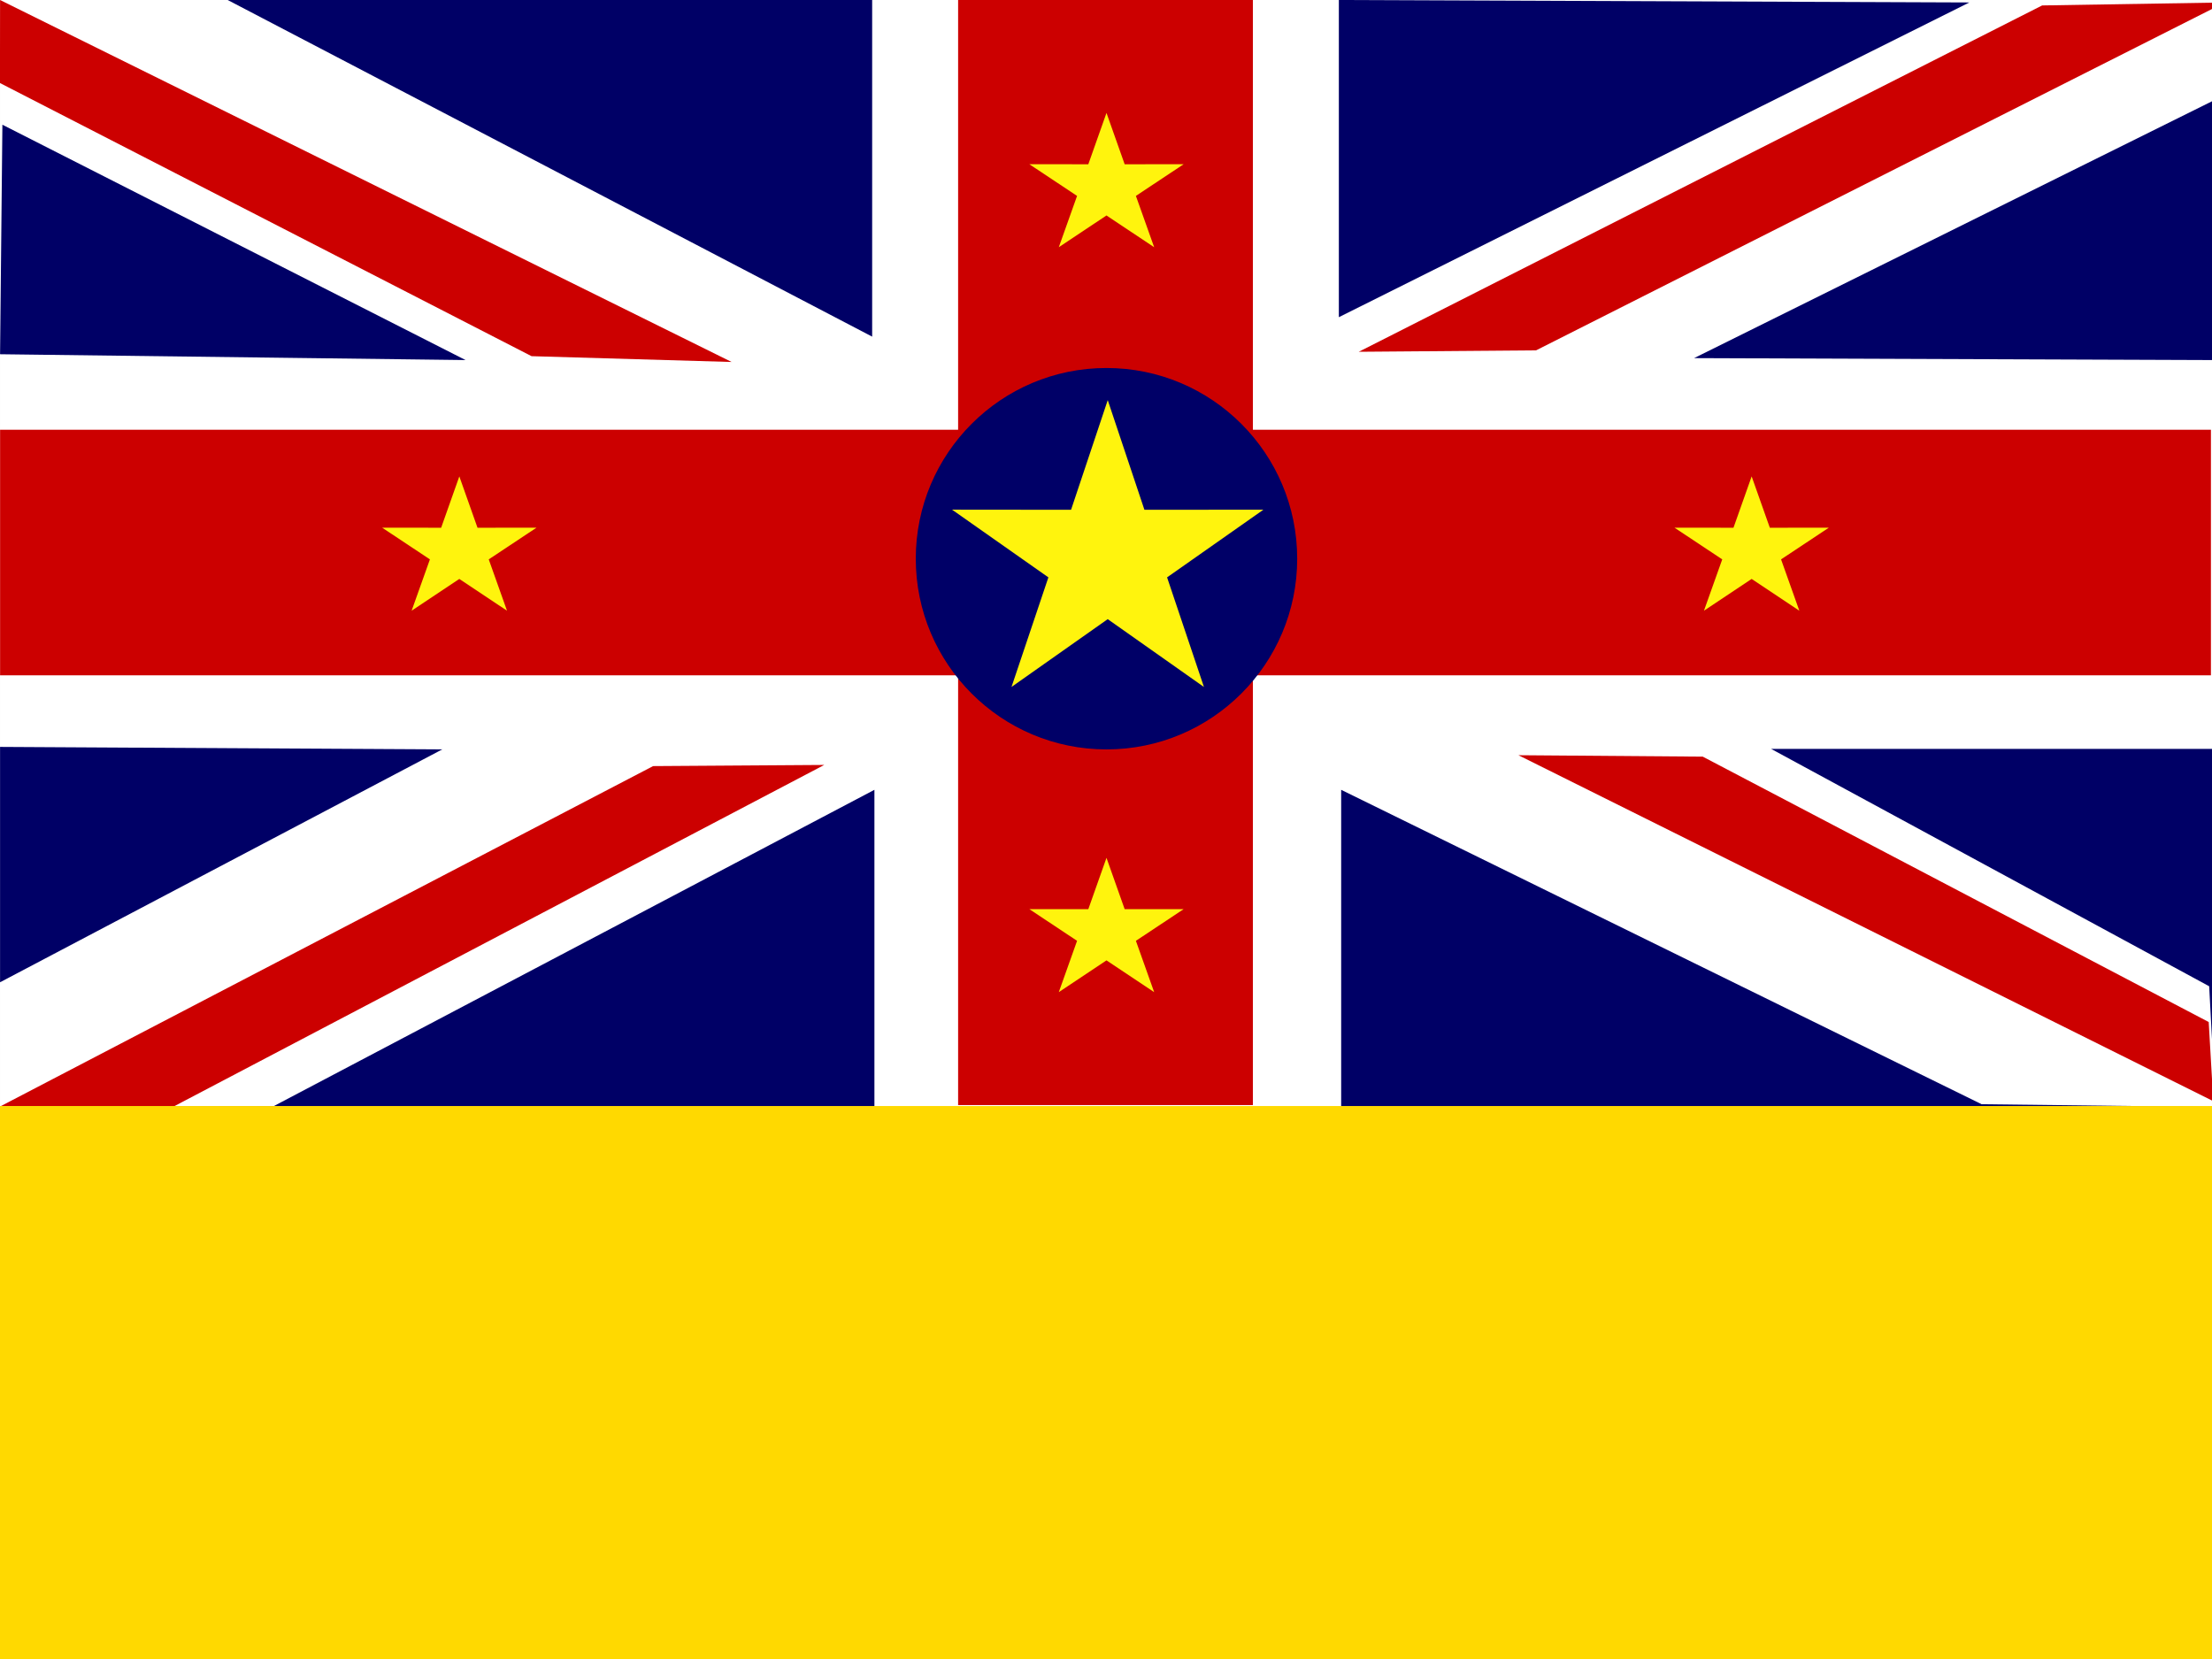
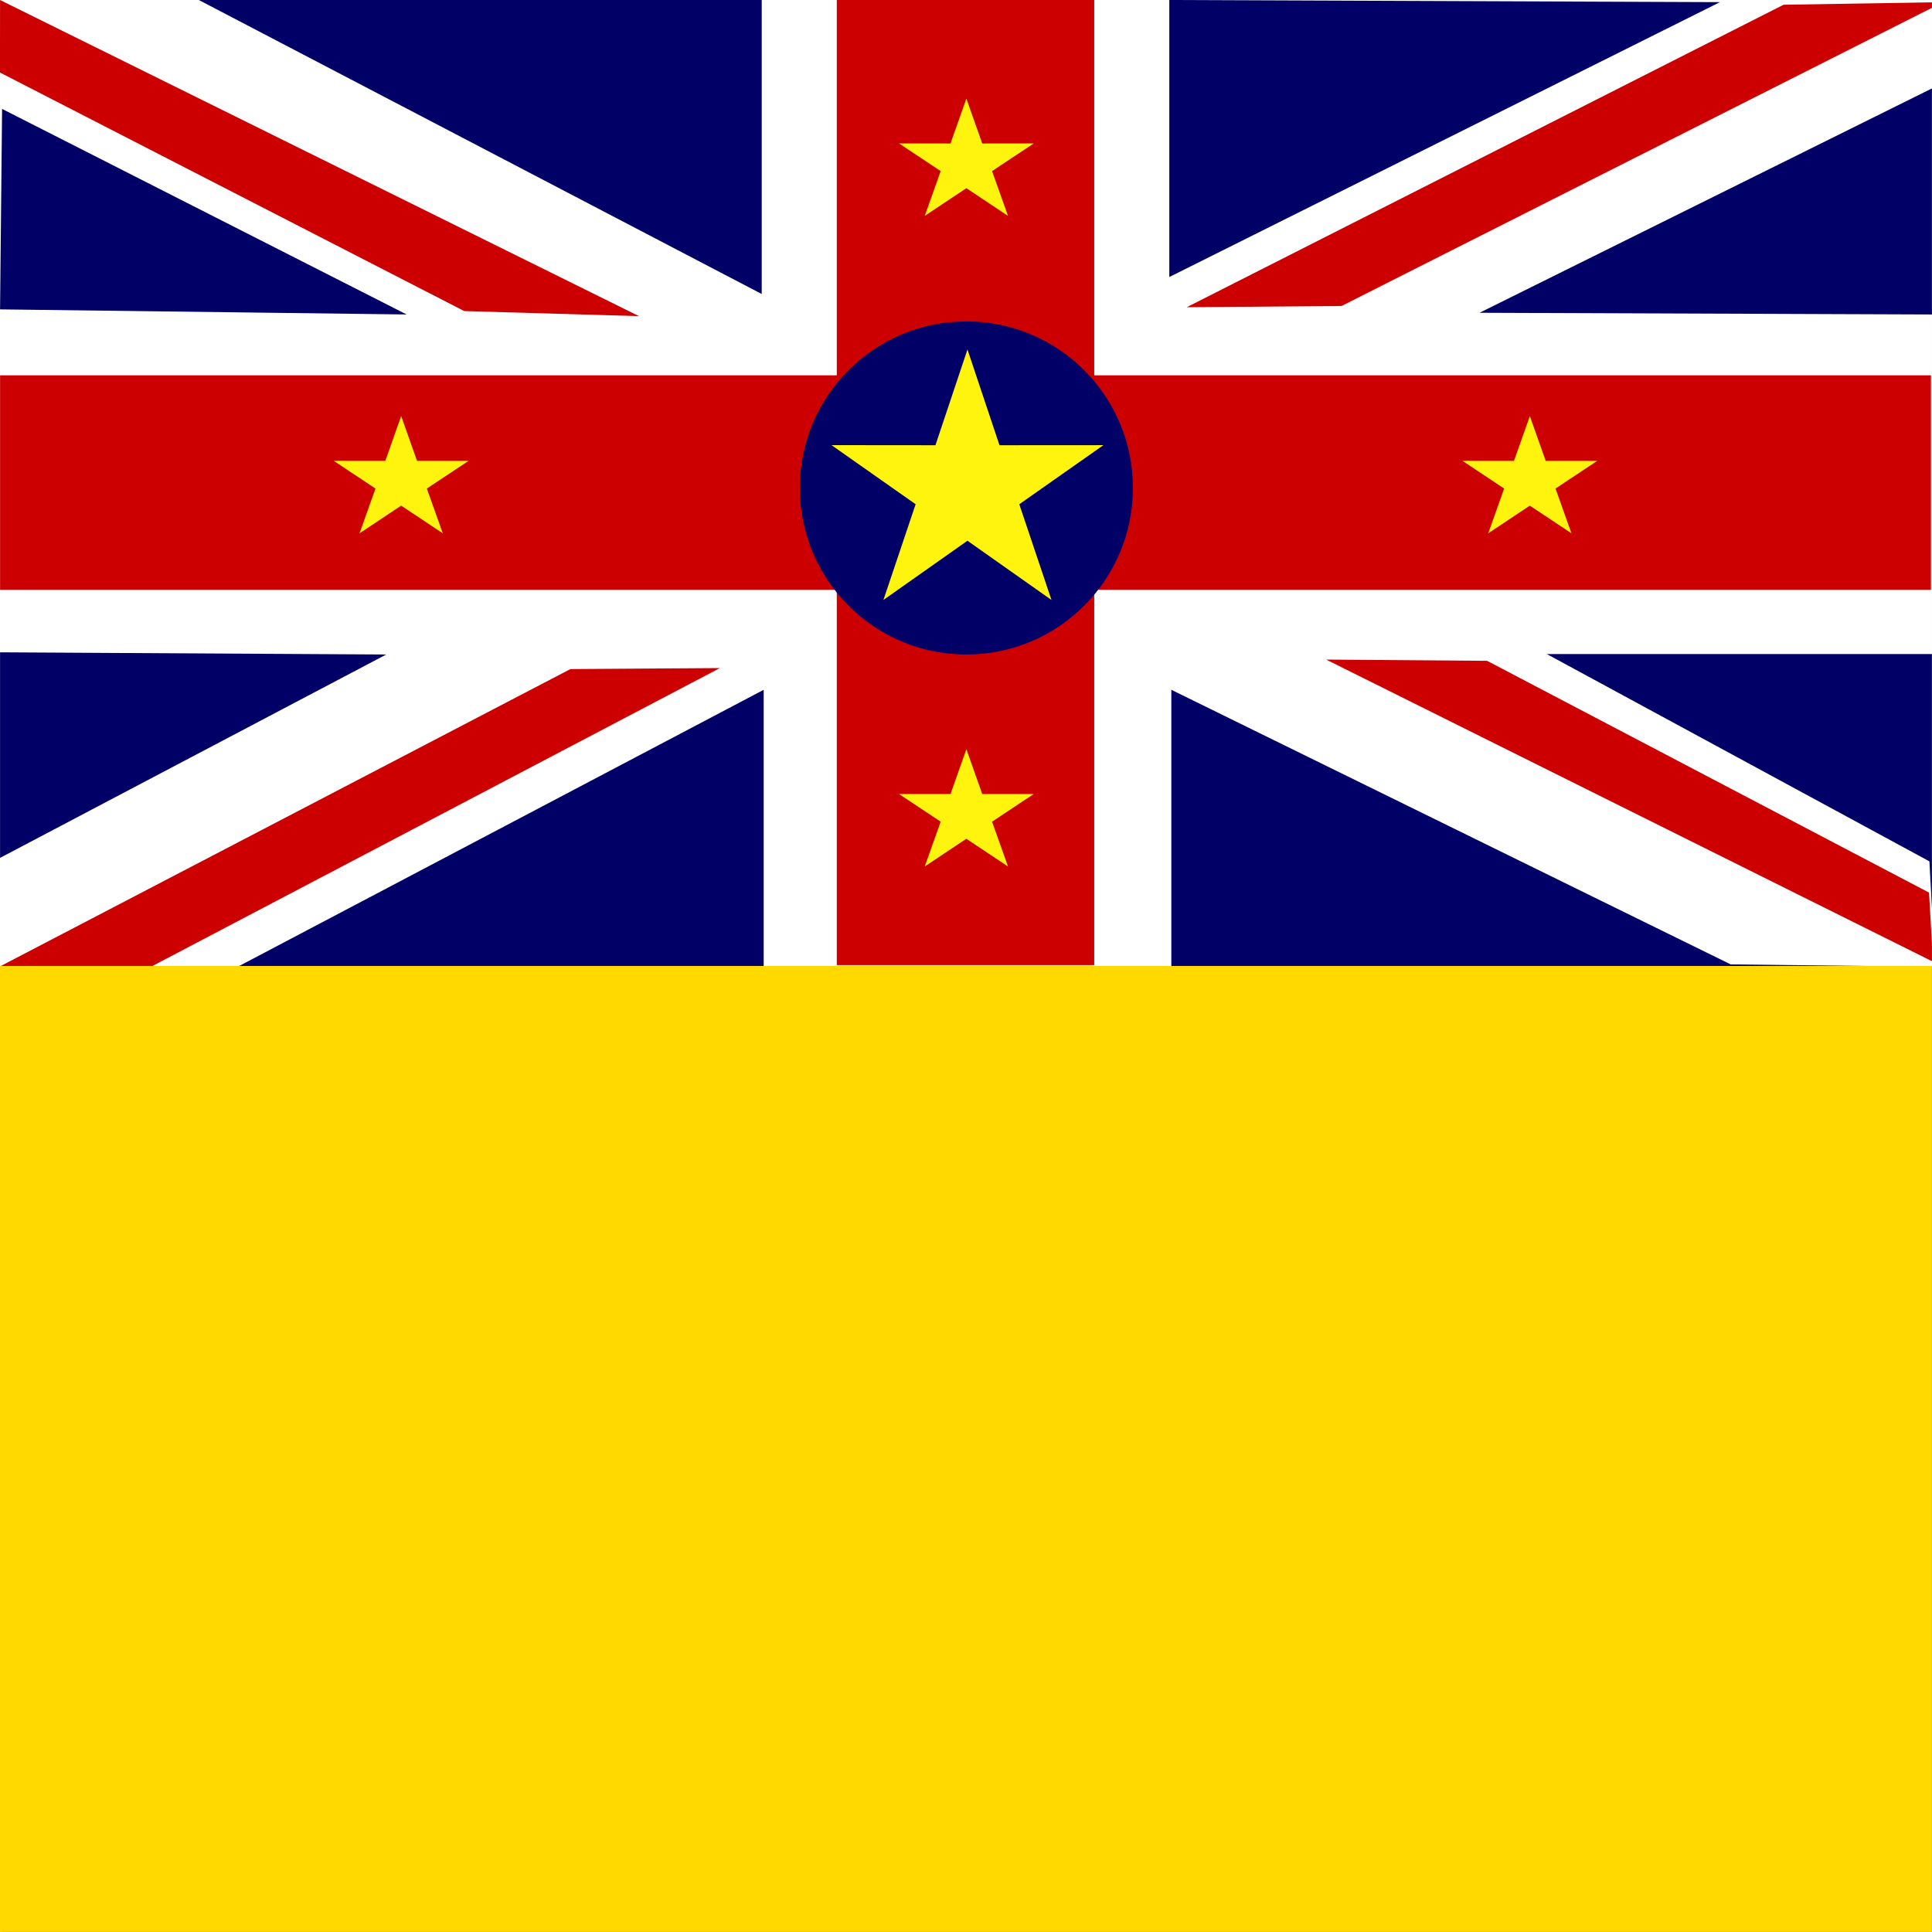
- <svg xmlns="http://www.w3.org/2000/svg" height="480" width="640" viewBox="0 0 640 480" id="flag-icon-css-nu">
+ <svg xmlns="http://www.w3.org/2000/svg" height="512" width="512" viewBox="0 0 512 512" id="flag-icon-css-nu">
  <defs>
    <clipPath id="a">
-       <path fill-opacity=".67" d="M0 0h496.06v372.05H0z" />
+       <path fill-opacity=".67" d="M0 0h496.06v496.06H0z" />
    </clipPath>
  </defs>
-   <g transform="scale(1.2902)" clip-path="url(#a)">
+   <g clip-path="url(#a)" transform="scale(1.0321)">
    <path fill-rule="evenodd" fill="#fff" d="M.013 0h499.55v248.1H.013z" />
    <path d="M.013 0l-.02 18.621 119.21 61.253 44.86 1.3L.012 0z" fill="#c00" />
    <path d="M51.054 0l144.53 75.491V.001H51.064z" fill="#006" />
    <path fill="#c00" d="M214.86 0v96.372H.02v55.07h214.84v96.372h66.106v-96.372h214.84v-55.07h-214.84V0H214.86z" />
    <path d="M300.24 0v71.132L441.63.552 300.24 0z" fill="#006" />
    <path d="M304.71 78.887l39.76-.32L498.95.551l-40.99.668-153.25 77.668z" fill="#c00" />
    <path d="M.013 167.5v52.775l99.16-52.22-99.16-.56z" fill="#006" />
    <path d="M381.85 169.68l-41.336-.321 155.82 77.58-1.025-17.749-113.46-59.51zM38.73 248.25l146.11-76.71-38.38.26L.01 248.14" fill="#c00" />
    <path d="M497.9 21.795l-118 58.515 116.43.436v87.194h-99.159l98.242 53.23 1.442 27.08-52.474-.627-143.62-70.505v71.132h-104.67v-71.132l-134.72 70.94-60.844.192v247.81h991.59V.43L498.947 0M.537 27.971L.014 79.438l104.39 1.308L.544 27.971z" fill="#006" />
    <g fill-rule="evenodd" stroke-width="1pt" fill="#ffd900">
      <path d="M496.06 0h496.06v496.06H496.06z" />
      <path d="M0 248.03h523.49v248.03H0z" />
    </g>
    <g fill-rule="evenodd">
      <path d="M290.9 125.29c0 23.619-19.148 42.767-42.768 42.767-23.619 0-42.767-19.147-42.767-42.767s19.147-42.767 42.767-42.767c23.62 0 42.767 19.147 42.767 42.767z" fill="#000067" />
-       <path fill="#fff40d" d="M240.189 114.32l8.225-24.592 8.224 24.591 26.686-.018-21.603 15.175 8.266 24.58-21.577-15.211-21.577 15.207 8.27-24.576-21.6-15.182zM388.737 118.346l4.076-11.512 4.076 11.512 13.226-.008-10.707 7.104 4.097 11.508-10.694-7.122-10.693 7.12 4.098-11.506-10.704-7.107zM244.057 203.886l4.076-11.512 4.076 11.512 13.226-.008-10.707 7.104 4.097 11.508-10.694-7.122-10.693 7.12 4.098-11.506-10.704-7.107zM244.057 36.836l4.076-11.512 4.076 11.512 13.226-.008-10.707 7.104 4.097 11.508-10.694-7.122-10.693 7.12 4.098-11.506-10.704-7.107zM98.93 118.346l4.076-11.512 4.076 11.512 13.225-.008-10.706 7.104 4.096 11.508-10.693-7.122-10.694 7.12 4.099-11.506-10.705-7.107z" />
+       <path fill="#fff40d" d="M226.833 154.052l8.27-24.576-21.6-15.182 26.686.025 8.225-24.59 8.224 24.59 26.686-.018-21.603 15.175 8.266 24.58-21.577-15.211zM382.118 136.948l4.098-11.506-10.704-7.107 13.225.011 4.076-11.512 4.076 11.512 13.226-.008-10.707 7.104 4.097 11.508-10.694-7.122zM237.438 222.488l4.098-11.506-10.704-7.107 13.225.011 4.076-11.512 4.076 11.512 13.226-.008-10.707 7.104 4.097 11.508-10.694-7.122zM237.438 55.438l4.098-11.506-10.704-7.107 13.225.011 4.076-11.512 4.076 11.512 13.226-.008-10.707 7.104 4.097 11.508-10.694-7.122zM92.31 136.948l4.099-11.506-10.705-7.107 13.226.011 4.076-11.512 4.076 11.512 13.225-.008-10.706 7.104 4.096 11.508-10.693-7.122z" />
    </g>
  </g>
</svg>
